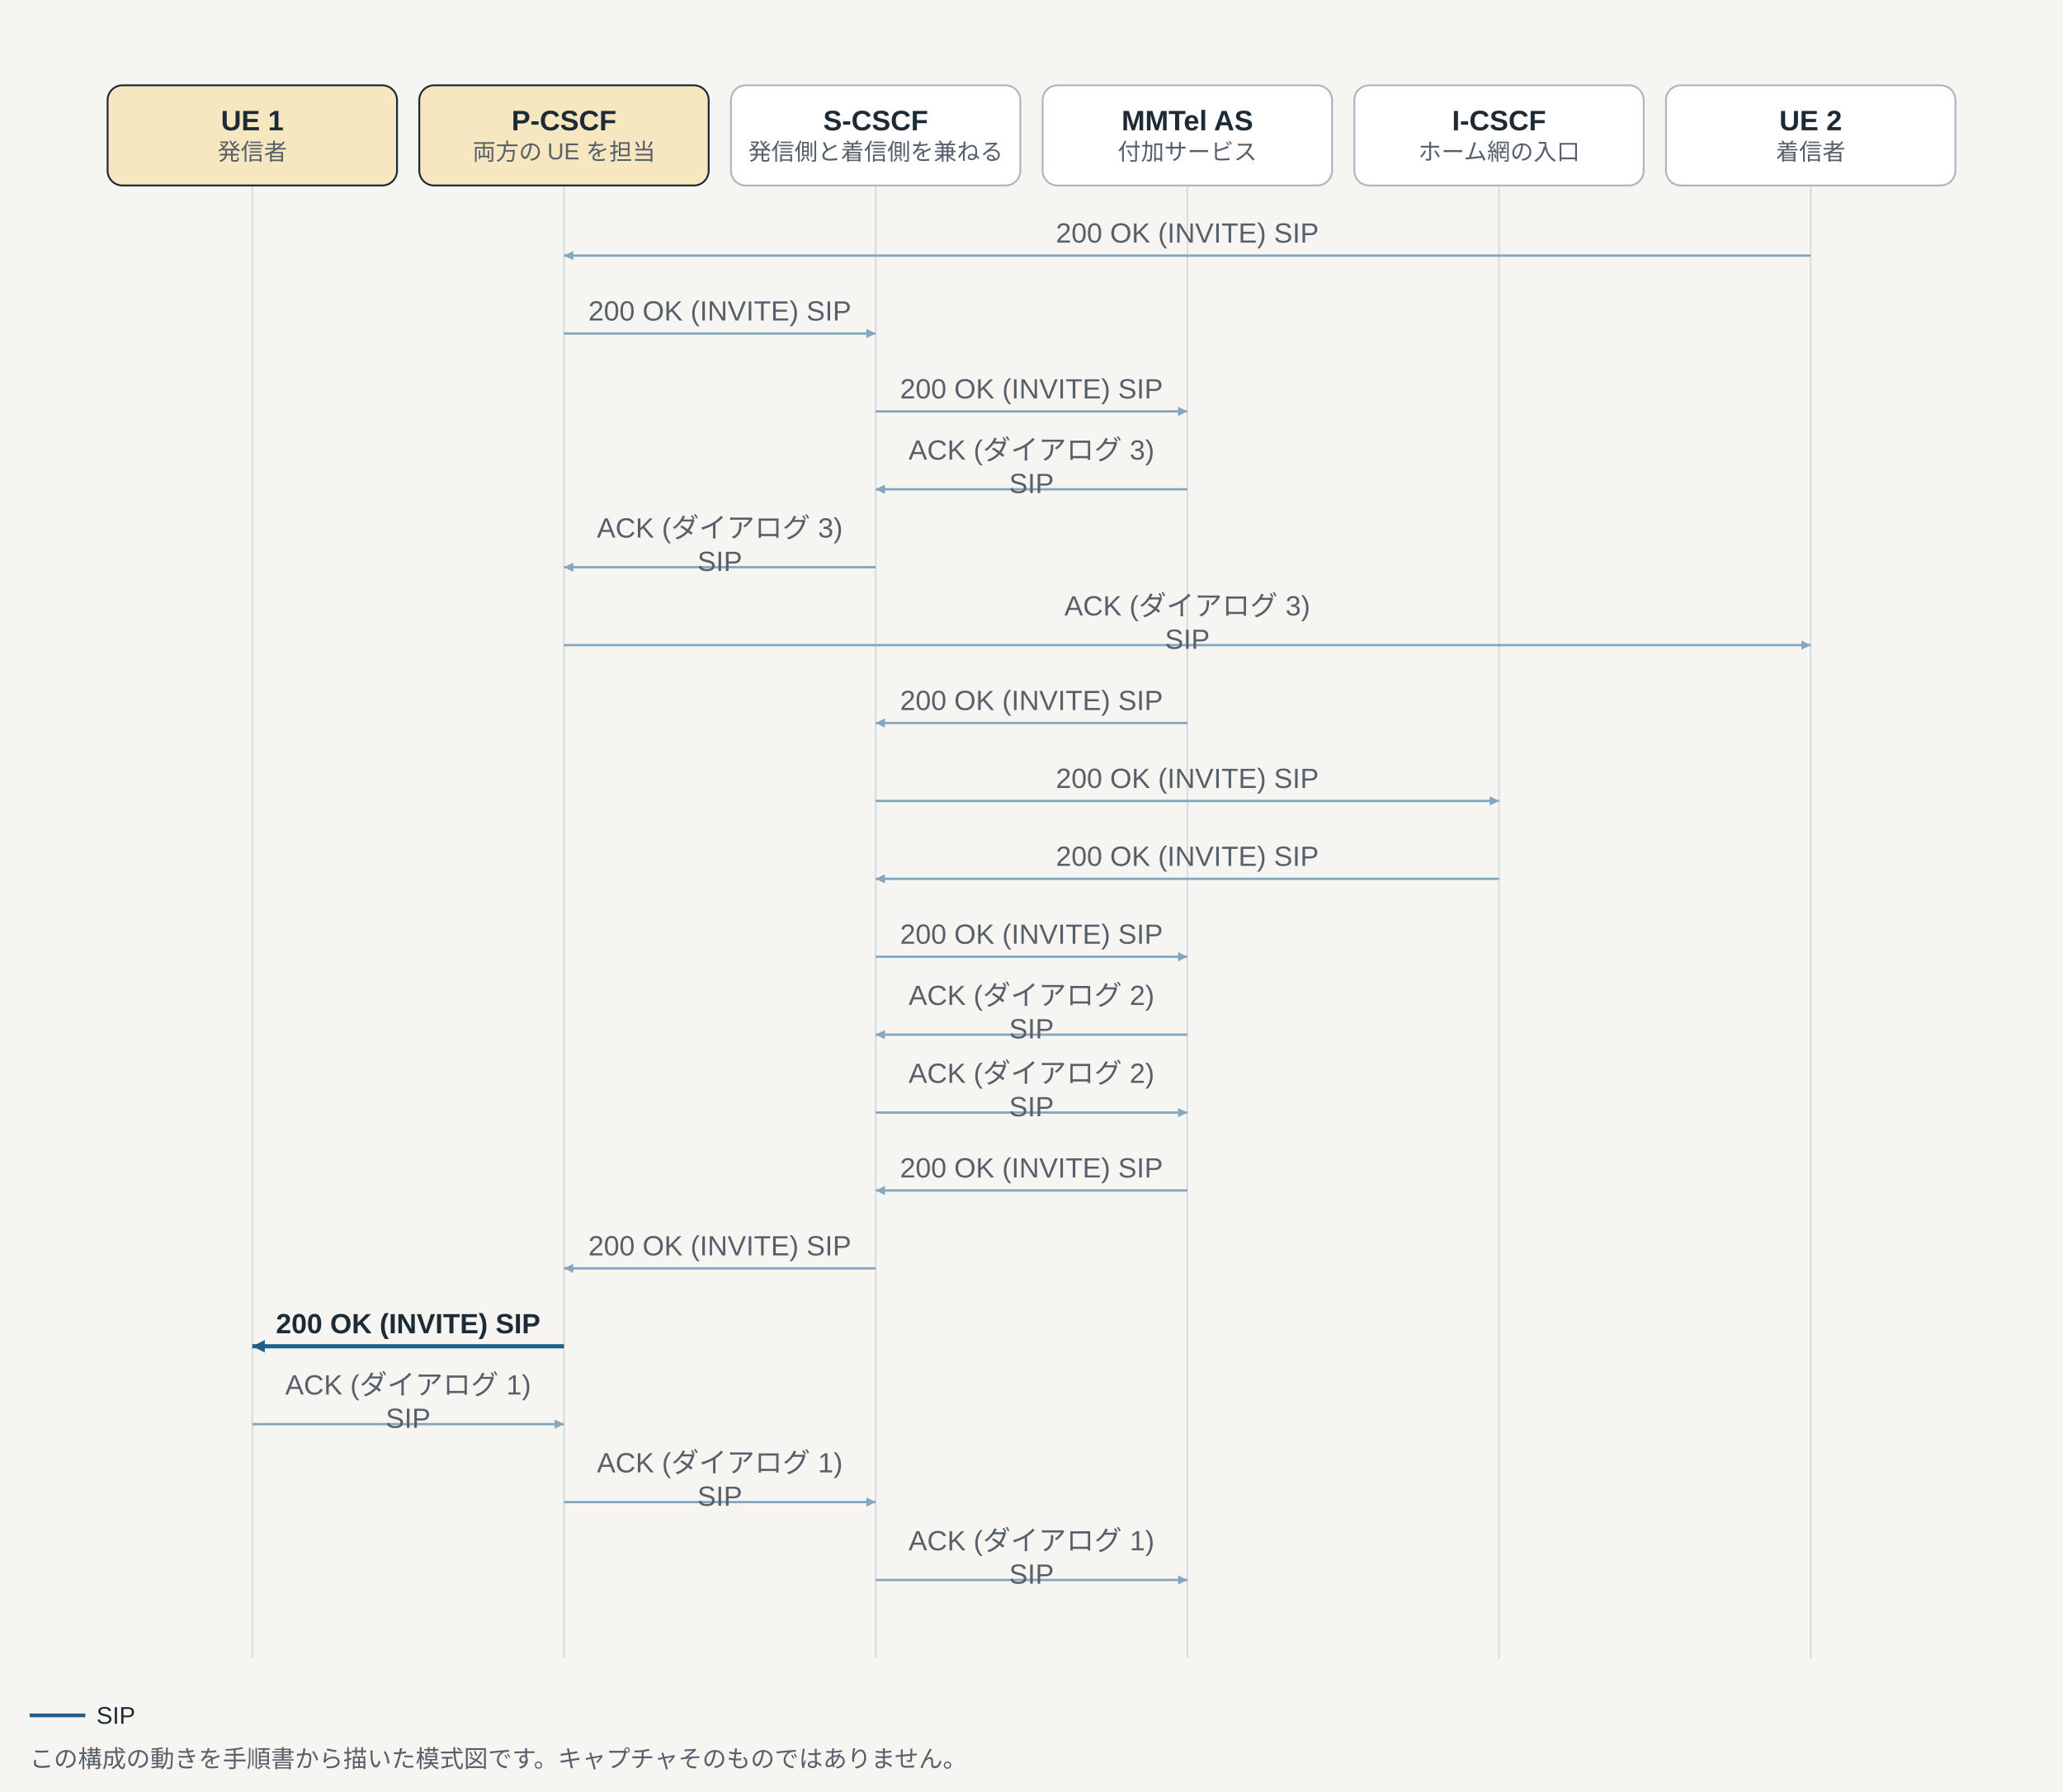
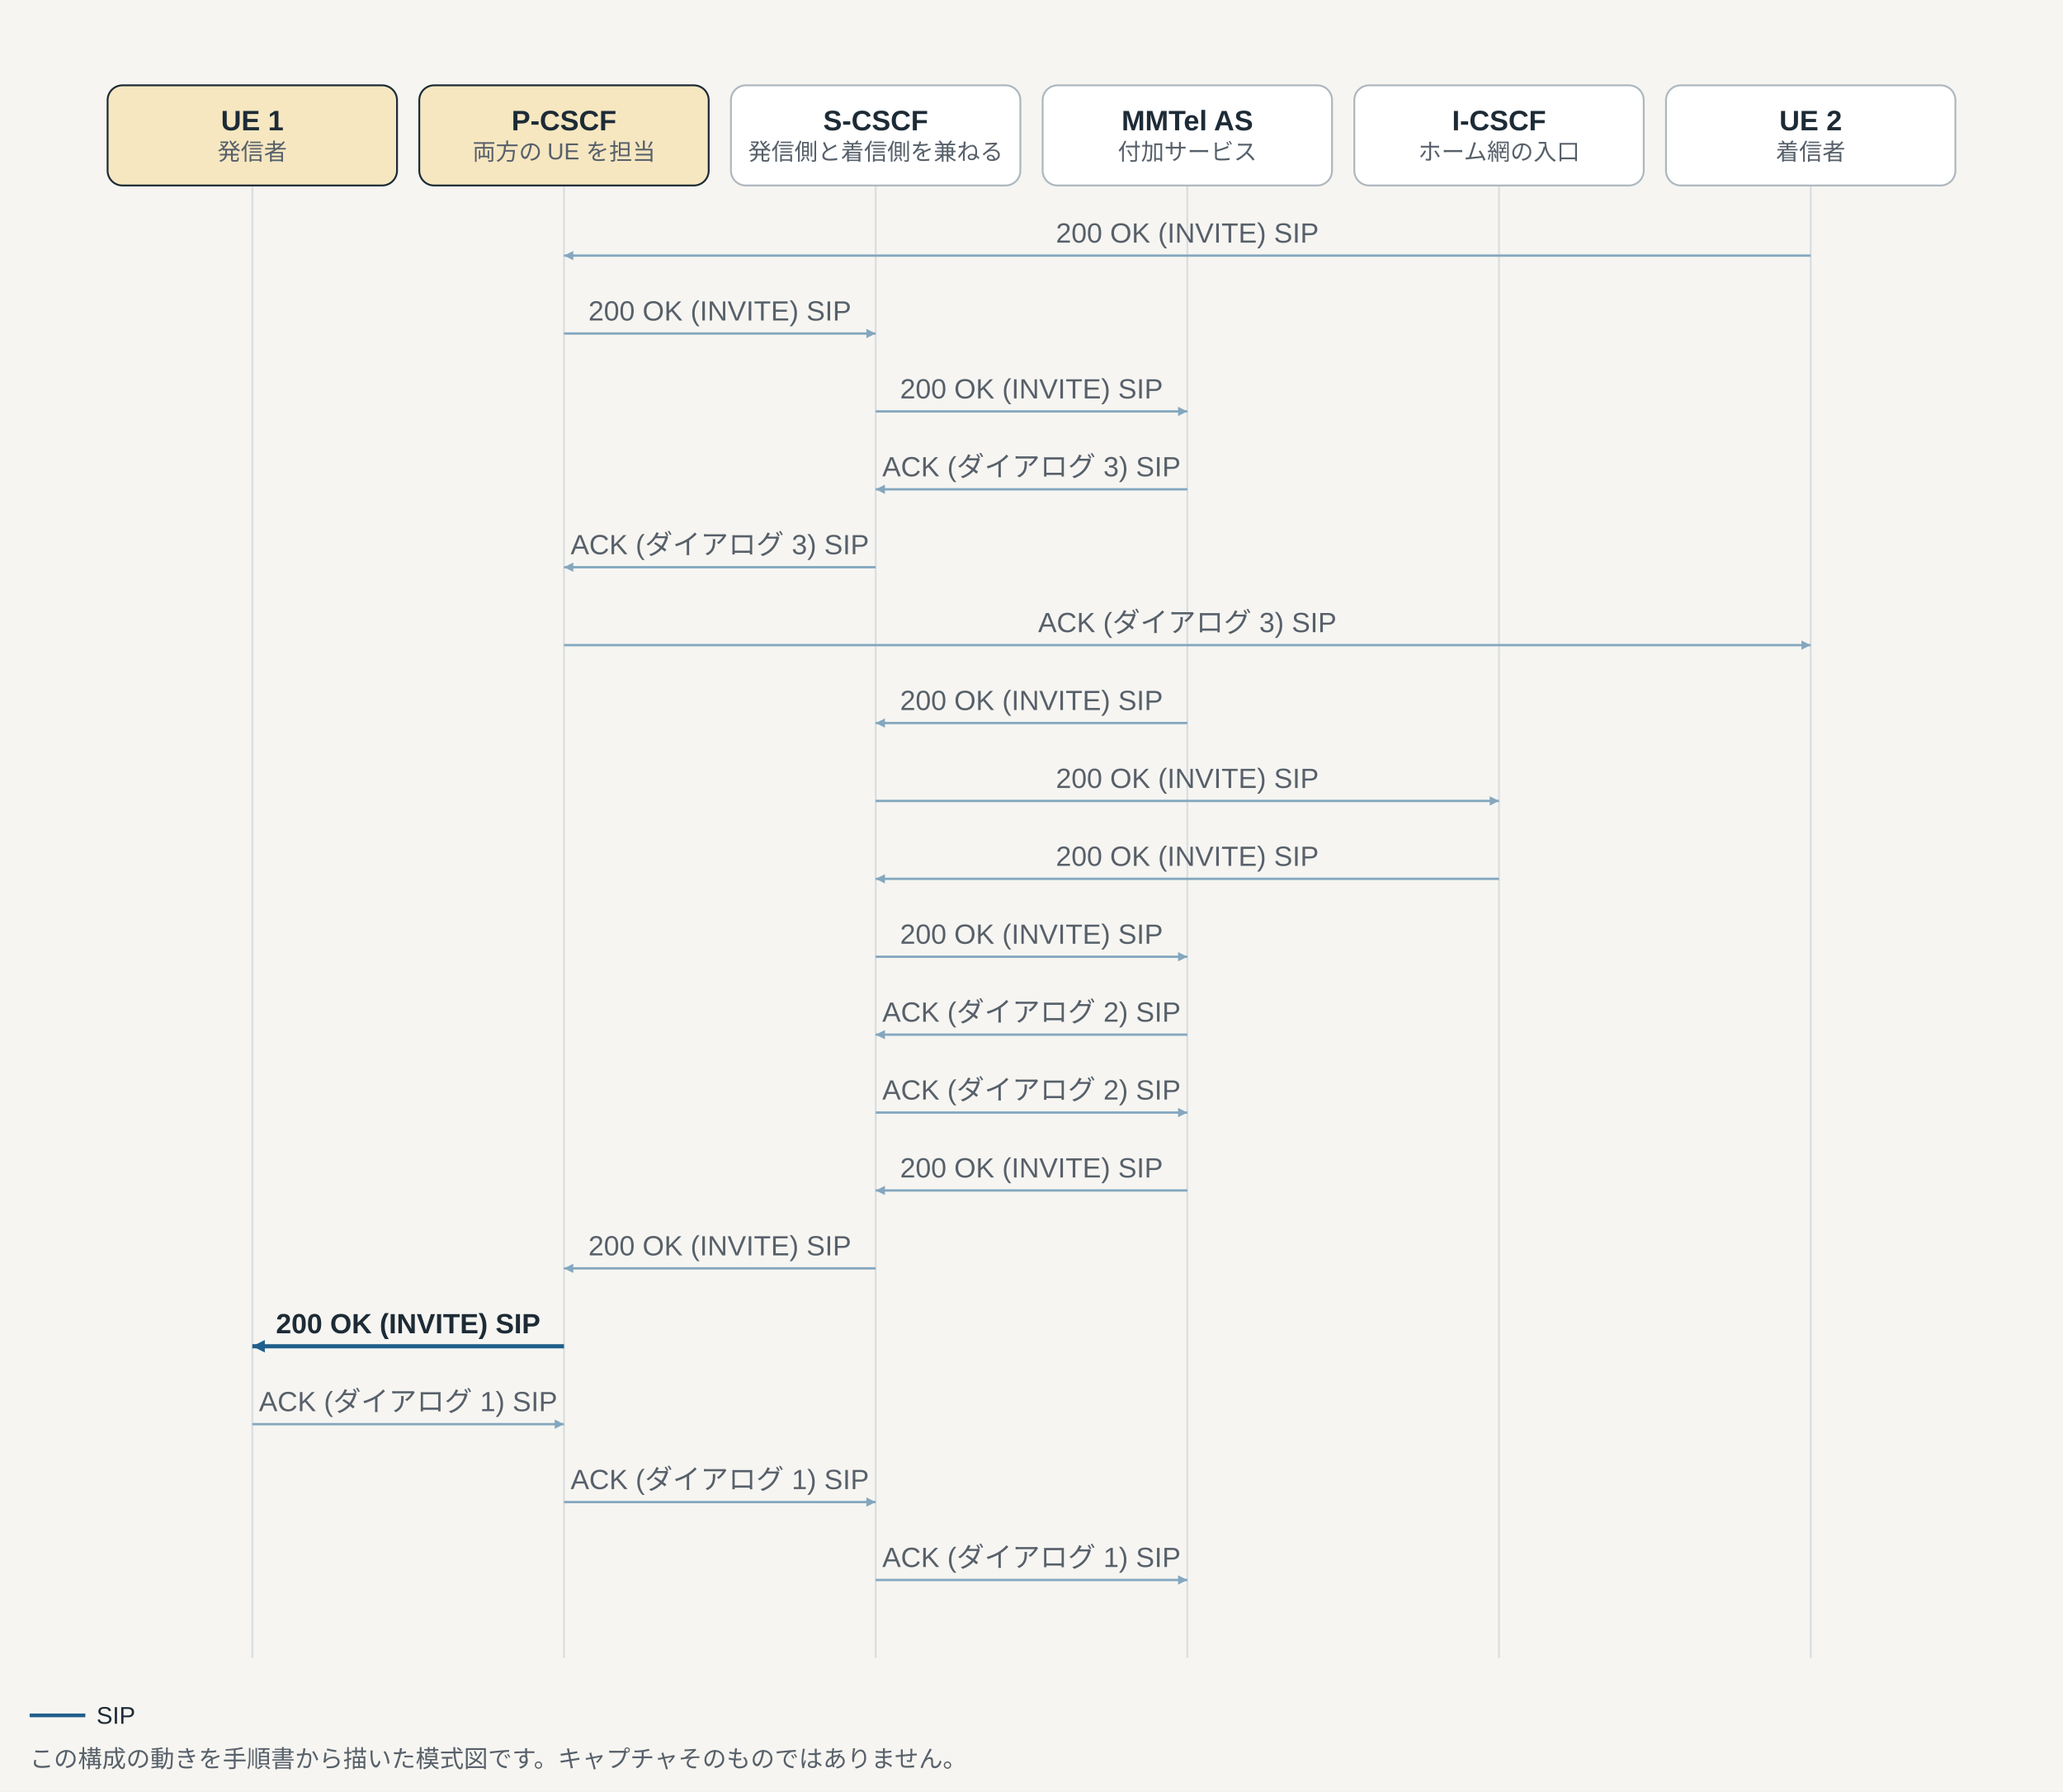
<svg xmlns="http://www.w3.org/2000/svg" viewBox="0 0 1112 965.8" width="1112" height="965.8" font-family="Calibri, Carlito, &quot;Segoe UI&quot;, Arial, &quot;Noto Sans CJK JP&quot;, &quot;Noto Sans JP&quot;, &quot;Yu Gothic UI&quot;, &quot;Yu Gothic&quot;, YuGothic, &quot;Hiragino Sans&quot;, Meiryo, sans-serif" role="img">
  <rect width="1112" height="965.8" fill="#F6F5F1" />
  <g transform="translate(16 16)">
    <line x1="120" y1="84" x2="120" y2="877.8" stroke="#D9DEE2" stroke-width="1" />
    <rect x="42" y="30" width="156" height="54" fill="#F6E7C1" rx="8" stroke="#1D2B36" />
    <text x="120" y="54.25" font-size="15.2" fill="#1D2B36" text-anchor="middle" font-weight="bold">UE 1</text>
    <text x="120" y="70.25" font-size="12.5" fill="#57606A" text-anchor="middle">発信者</text>
    <line x1="288" y1="84" x2="288" y2="877.8" stroke="#D9DEE2" stroke-width="1" />
    <rect x="210" y="30" width="156" height="54" fill="#F6E7C1" rx="8" stroke="#1D2B36" />
    <text x="288" y="54.25" font-size="15.2" fill="#1D2B36" text-anchor="middle" font-weight="bold">P-CSCF</text>
    <text x="288" y="70.25" font-size="12.5" fill="#57606A" text-anchor="middle">両方の UE を担当</text>
    <line x1="456" y1="84" x2="456" y2="877.8" stroke="#D9DEE2" stroke-width="1" />
    <rect x="378" y="30" width="156" height="54" fill="#FFFFFF" rx="8" stroke="#AEB7BF" />
    <text x="456" y="54.25" font-size="15.2" fill="#1D2B36" text-anchor="middle" font-weight="bold">S-CSCF</text>
    <text x="456" y="70.25" font-size="12.5" fill="#57606A" text-anchor="middle">発信側と着信側を兼ねる</text>
    <line x1="624" y1="84" x2="624" y2="877.8" stroke="#D9DEE2" stroke-width="1" />
    <rect x="546" y="30" width="156" height="54" fill="#FFFFFF" rx="8" stroke="#AEB7BF" />
    <text x="624" y="54.25" font-size="15.2" fill="#1D2B36" text-anchor="middle" font-weight="bold">MMTel AS</text>
    <text x="624" y="70.25" font-size="12.5" fill="#57606A" text-anchor="middle">付加サービス</text>
    <line x1="792" y1="84" x2="792" y2="877.8" stroke="#D9DEE2" stroke-width="1" />
    <rect x="714" y="30" width="156" height="54" fill="#FFFFFF" rx="8" stroke="#AEB7BF" />
    <text x="792" y="54.25" font-size="15.2" fill="#1D2B36" text-anchor="middle" font-weight="bold">I-CSCF</text>
    <text x="792" y="70.25" font-size="12.5" fill="#57606A" text-anchor="middle">ホーム網の入口</text>
    <line x1="960" y1="84" x2="960" y2="877.8" stroke="#D9DEE2" stroke-width="1" />
    <rect x="882" y="30" width="156" height="54" fill="#FFFFFF" rx="8" stroke="#AEB7BF" />
    <text x="960" y="54.25" font-size="15.2" fill="#1D2B36" text-anchor="middle" font-weight="bold">UE 2</text>
    <text x="960" y="70.25" font-size="12.5" fill="#57606A" text-anchor="middle">着信者</text>
    <line x1="960" y1="121.8" x2="288" y2="121.8" stroke="#84A7BF" stroke-width="1.25" />
    <polygon points="288,121.8 293,119.3 293,124.3" fill="#84A7BF" />
    <text x="624" y="114.8" font-size="15" fill="#57606A" text-anchor="middle">200 OK (INVITE) SIP</text>
    <line x1="288" y1="163.8" x2="456" y2="163.8" stroke="#84A7BF" stroke-width="1.25" />
    <polygon points="456,163.8 451,166.3 451,161.3" fill="#84A7BF" />
    <text x="372" y="156.8" font-size="15" fill="#57606A" text-anchor="middle">200 OK (INVITE) SIP</text>
    <line x1="456" y1="205.8" x2="624" y2="205.8" stroke="#84A7BF" stroke-width="1.25" />
    <polygon points="624,205.8 619,208.3 619,203.3" fill="#84A7BF" />
    <text x="540" y="198.8" font-size="15" fill="#57606A" text-anchor="middle">200 OK (INVITE) SIP</text>
    <line x1="624" y1="247.8" x2="456" y2="247.8" stroke="#84A7BF" stroke-width="1.25" />
    <polygon points="456,247.8 461,245.3 461,250.3" fill="#84A7BF" />
-     <text x="540" y="231.8" font-size="15" fill="#57606A" text-anchor="middle">ACK (ダイアログ 3)</text>
-     <text x="540" y="249.8" font-size="15" fill="#57606A" text-anchor="middle">SIP</text>
+     <text x="540" y="240.8" font-size="15" fill="#57606A" text-anchor="middle">ACK (ダイアログ 3) SIP</text>
    <line x1="456" y1="289.8" x2="288" y2="289.8" stroke="#84A7BF" stroke-width="1.25" />
    <polygon points="288,289.8 293,287.3 293,292.3" fill="#84A7BF" />
-     <text x="372" y="273.8" font-size="15" fill="#57606A" text-anchor="middle">ACK (ダイアログ 3)</text>
-     <text x="372" y="291.8" font-size="15" fill="#57606A" text-anchor="middle">SIP</text>
+     <text x="372" y="282.8" font-size="15" fill="#57606A" text-anchor="middle">ACK (ダイアログ 3) SIP</text>
    <line x1="288" y1="331.8" x2="960" y2="331.8" stroke="#84A7BF" stroke-width="1.25" />
    <polygon points="960,331.8 955,334.3 955,329.3" fill="#84A7BF" />
-     <text x="624" y="315.8" font-size="15" fill="#57606A" text-anchor="middle">ACK (ダイアログ 3)</text>
-     <text x="624" y="333.8" font-size="15" fill="#57606A" text-anchor="middle">SIP</text>
+     <text x="624" y="324.8" font-size="15" fill="#57606A" text-anchor="middle">ACK (ダイアログ 3) SIP</text>
    <line x1="624" y1="373.8" x2="456" y2="373.8" stroke="#84A7BF" stroke-width="1.25" />
    <polygon points="456,373.8 461,371.3 461,376.3" fill="#84A7BF" />
    <text x="540" y="366.8" font-size="15" fill="#57606A" text-anchor="middle">200 OK (INVITE) SIP</text>
    <line x1="456" y1="415.8" x2="792" y2="415.8" stroke="#84A7BF" stroke-width="1.25" />
    <polygon points="792,415.8 787,418.3 787,413.3" fill="#84A7BF" />
    <text x="624" y="408.8" font-size="15" fill="#57606A" text-anchor="middle">200 OK (INVITE) SIP</text>
    <line x1="792" y1="457.8" x2="456" y2="457.8" stroke="#84A7BF" stroke-width="1.25" />
    <polygon points="456,457.8 461,455.3 461,460.3" fill="#84A7BF" />
    <text x="624" y="450.8" font-size="15" fill="#57606A" text-anchor="middle">200 OK (INVITE) SIP</text>
    <line x1="456" y1="499.8" x2="624" y2="499.8" stroke="#84A7BF" stroke-width="1.25" />
    <polygon points="624,499.8 619,502.3 619,497.3" fill="#84A7BF" />
    <text x="540" y="492.8" font-size="15" fill="#57606A" text-anchor="middle">200 OK (INVITE) SIP</text>
    <line x1="624" y1="541.8" x2="456" y2="541.8" stroke="#84A7BF" stroke-width="1.25" />
    <polygon points="456,541.8 461,539.3 461,544.3" fill="#84A7BF" />
-     <text x="540" y="525.8" font-size="15" fill="#57606A" text-anchor="middle">ACK (ダイアログ 2)</text>
-     <text x="540" y="543.8" font-size="15" fill="#57606A" text-anchor="middle">SIP</text>
+     <text x="540" y="534.8" font-size="15" fill="#57606A" text-anchor="middle">ACK (ダイアログ 2) SIP</text>
    <line x1="456" y1="583.8" x2="624" y2="583.8" stroke="#84A7BF" stroke-width="1.25" />
    <polygon points="624,583.8 619,586.3 619,581.3" fill="#84A7BF" />
-     <text x="540" y="567.8" font-size="15" fill="#57606A" text-anchor="middle">ACK (ダイアログ 2)</text>
-     <text x="540" y="585.8" font-size="15" fill="#57606A" text-anchor="middle">SIP</text>
+     <text x="540" y="576.8" font-size="15" fill="#57606A" text-anchor="middle">ACK (ダイアログ 2) SIP</text>
    <line x1="624" y1="625.8" x2="456" y2="625.8" stroke="#84A7BF" stroke-width="1.25" />
    <polygon points="456,625.8 461,623.3 461,628.3" fill="#84A7BF" />
    <text x="540" y="618.8" font-size="15" fill="#57606A" text-anchor="middle">200 OK (INVITE) SIP</text>
    <line x1="456" y1="667.8" x2="288" y2="667.8" stroke="#84A7BF" stroke-width="1.25" />
    <polygon points="288,667.8 293,665.3 293,670.3" fill="#84A7BF" />
    <text x="372" y="660.8" font-size="15" fill="#57606A" text-anchor="middle">200 OK (INVITE) SIP</text>
    <line x1="288" y1="709.8" x2="120" y2="709.8" stroke="#1F5F8B" stroke-width="2.25" />
    <polygon points="120,709.8 126.75,706.42 126.75,713.17" fill="#1F5F8B" />
    <text x="204" y="702.8" font-size="15" fill="#1D2B36" text-anchor="middle" font-weight="bold">200 OK (INVITE) SIP</text>
    <line x1="120" y1="751.8" x2="288" y2="751.8" stroke="#84A7BF" stroke-width="1.25" />
    <polygon points="288,751.8 283,754.3 283,749.3" fill="#84A7BF" />
-     <text x="204" y="735.8" font-size="15" fill="#57606A" text-anchor="middle">ACK (ダイアログ 1)</text>
-     <text x="204" y="753.8" font-size="15" fill="#57606A" text-anchor="middle">SIP</text>
+     <text x="204" y="744.8" font-size="15" fill="#57606A" text-anchor="middle">ACK (ダイアログ 1) SIP</text>
    <line x1="288" y1="793.8" x2="456" y2="793.8" stroke="#84A7BF" stroke-width="1.25" />
    <polygon points="456,793.8 451,796.3 451,791.3" fill="#84A7BF" />
-     <text x="372" y="777.8" font-size="15" fill="#57606A" text-anchor="middle">ACK (ダイアログ 1)</text>
-     <text x="372" y="795.8" font-size="15" fill="#57606A" text-anchor="middle">SIP</text>
+     <text x="372" y="786.8" font-size="15" fill="#57606A" text-anchor="middle">ACK (ダイアログ 1) SIP</text>
    <line x1="456" y1="835.8" x2="624" y2="835.8" stroke="#84A7BF" stroke-width="1.25" />
    <polygon points="624,835.8 619,838.3 619,833.3" fill="#84A7BF" />
-     <text x="540" y="819.8" font-size="15" fill="#57606A" text-anchor="middle">ACK (ダイアログ 1)</text>
-     <text x="540" y="837.8" font-size="15" fill="#57606A" text-anchor="middle">SIP</text>
+     <text x="540" y="828.8" font-size="15" fill="#57606A" text-anchor="middle">ACK (ダイアログ 1) SIP</text>
  </g>
  <line x1="16" y1="924.8" x2="46" y2="924.8" stroke="#1F5F8B" stroke-width="2" />
  <text x="52" y="929.3" font-size="13" fill="#1D2B36">SIP</text>
  <text x="16" y="952.8" font-size="13" fill="#57606A">この構成の動きを手順書から描いた模式図です。キャプチャそのものではありません。</text>
</svg>
